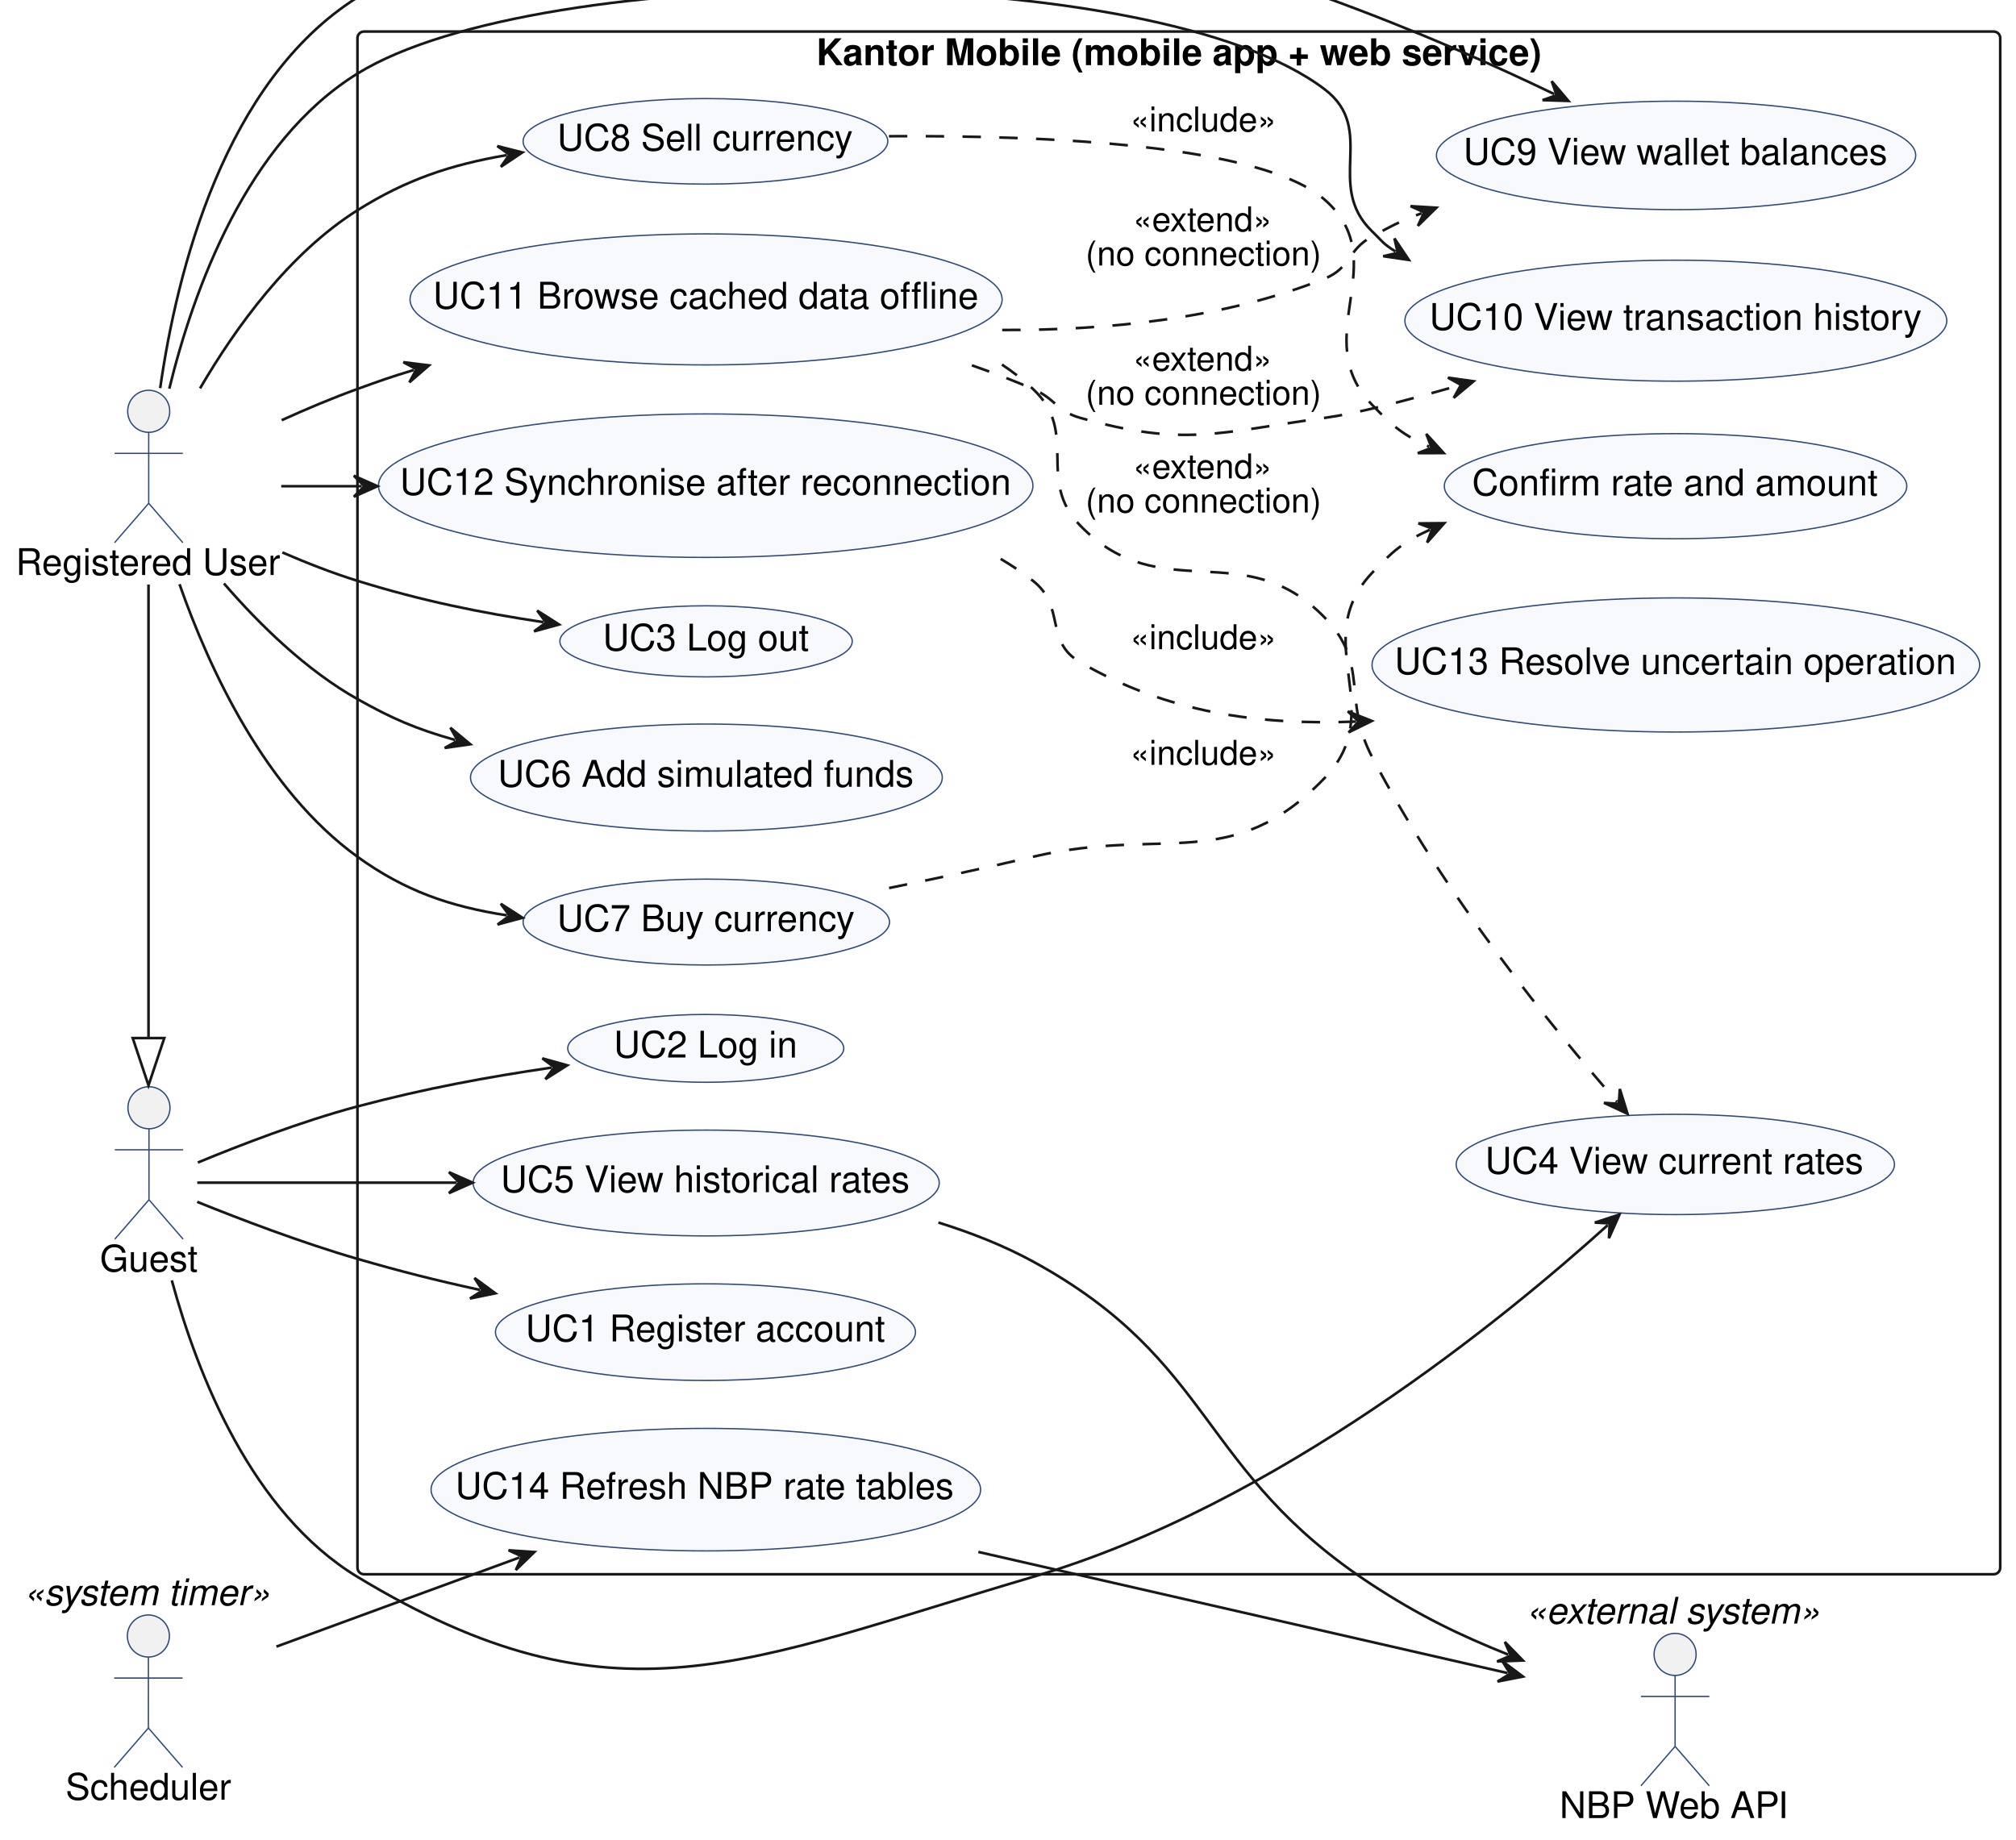
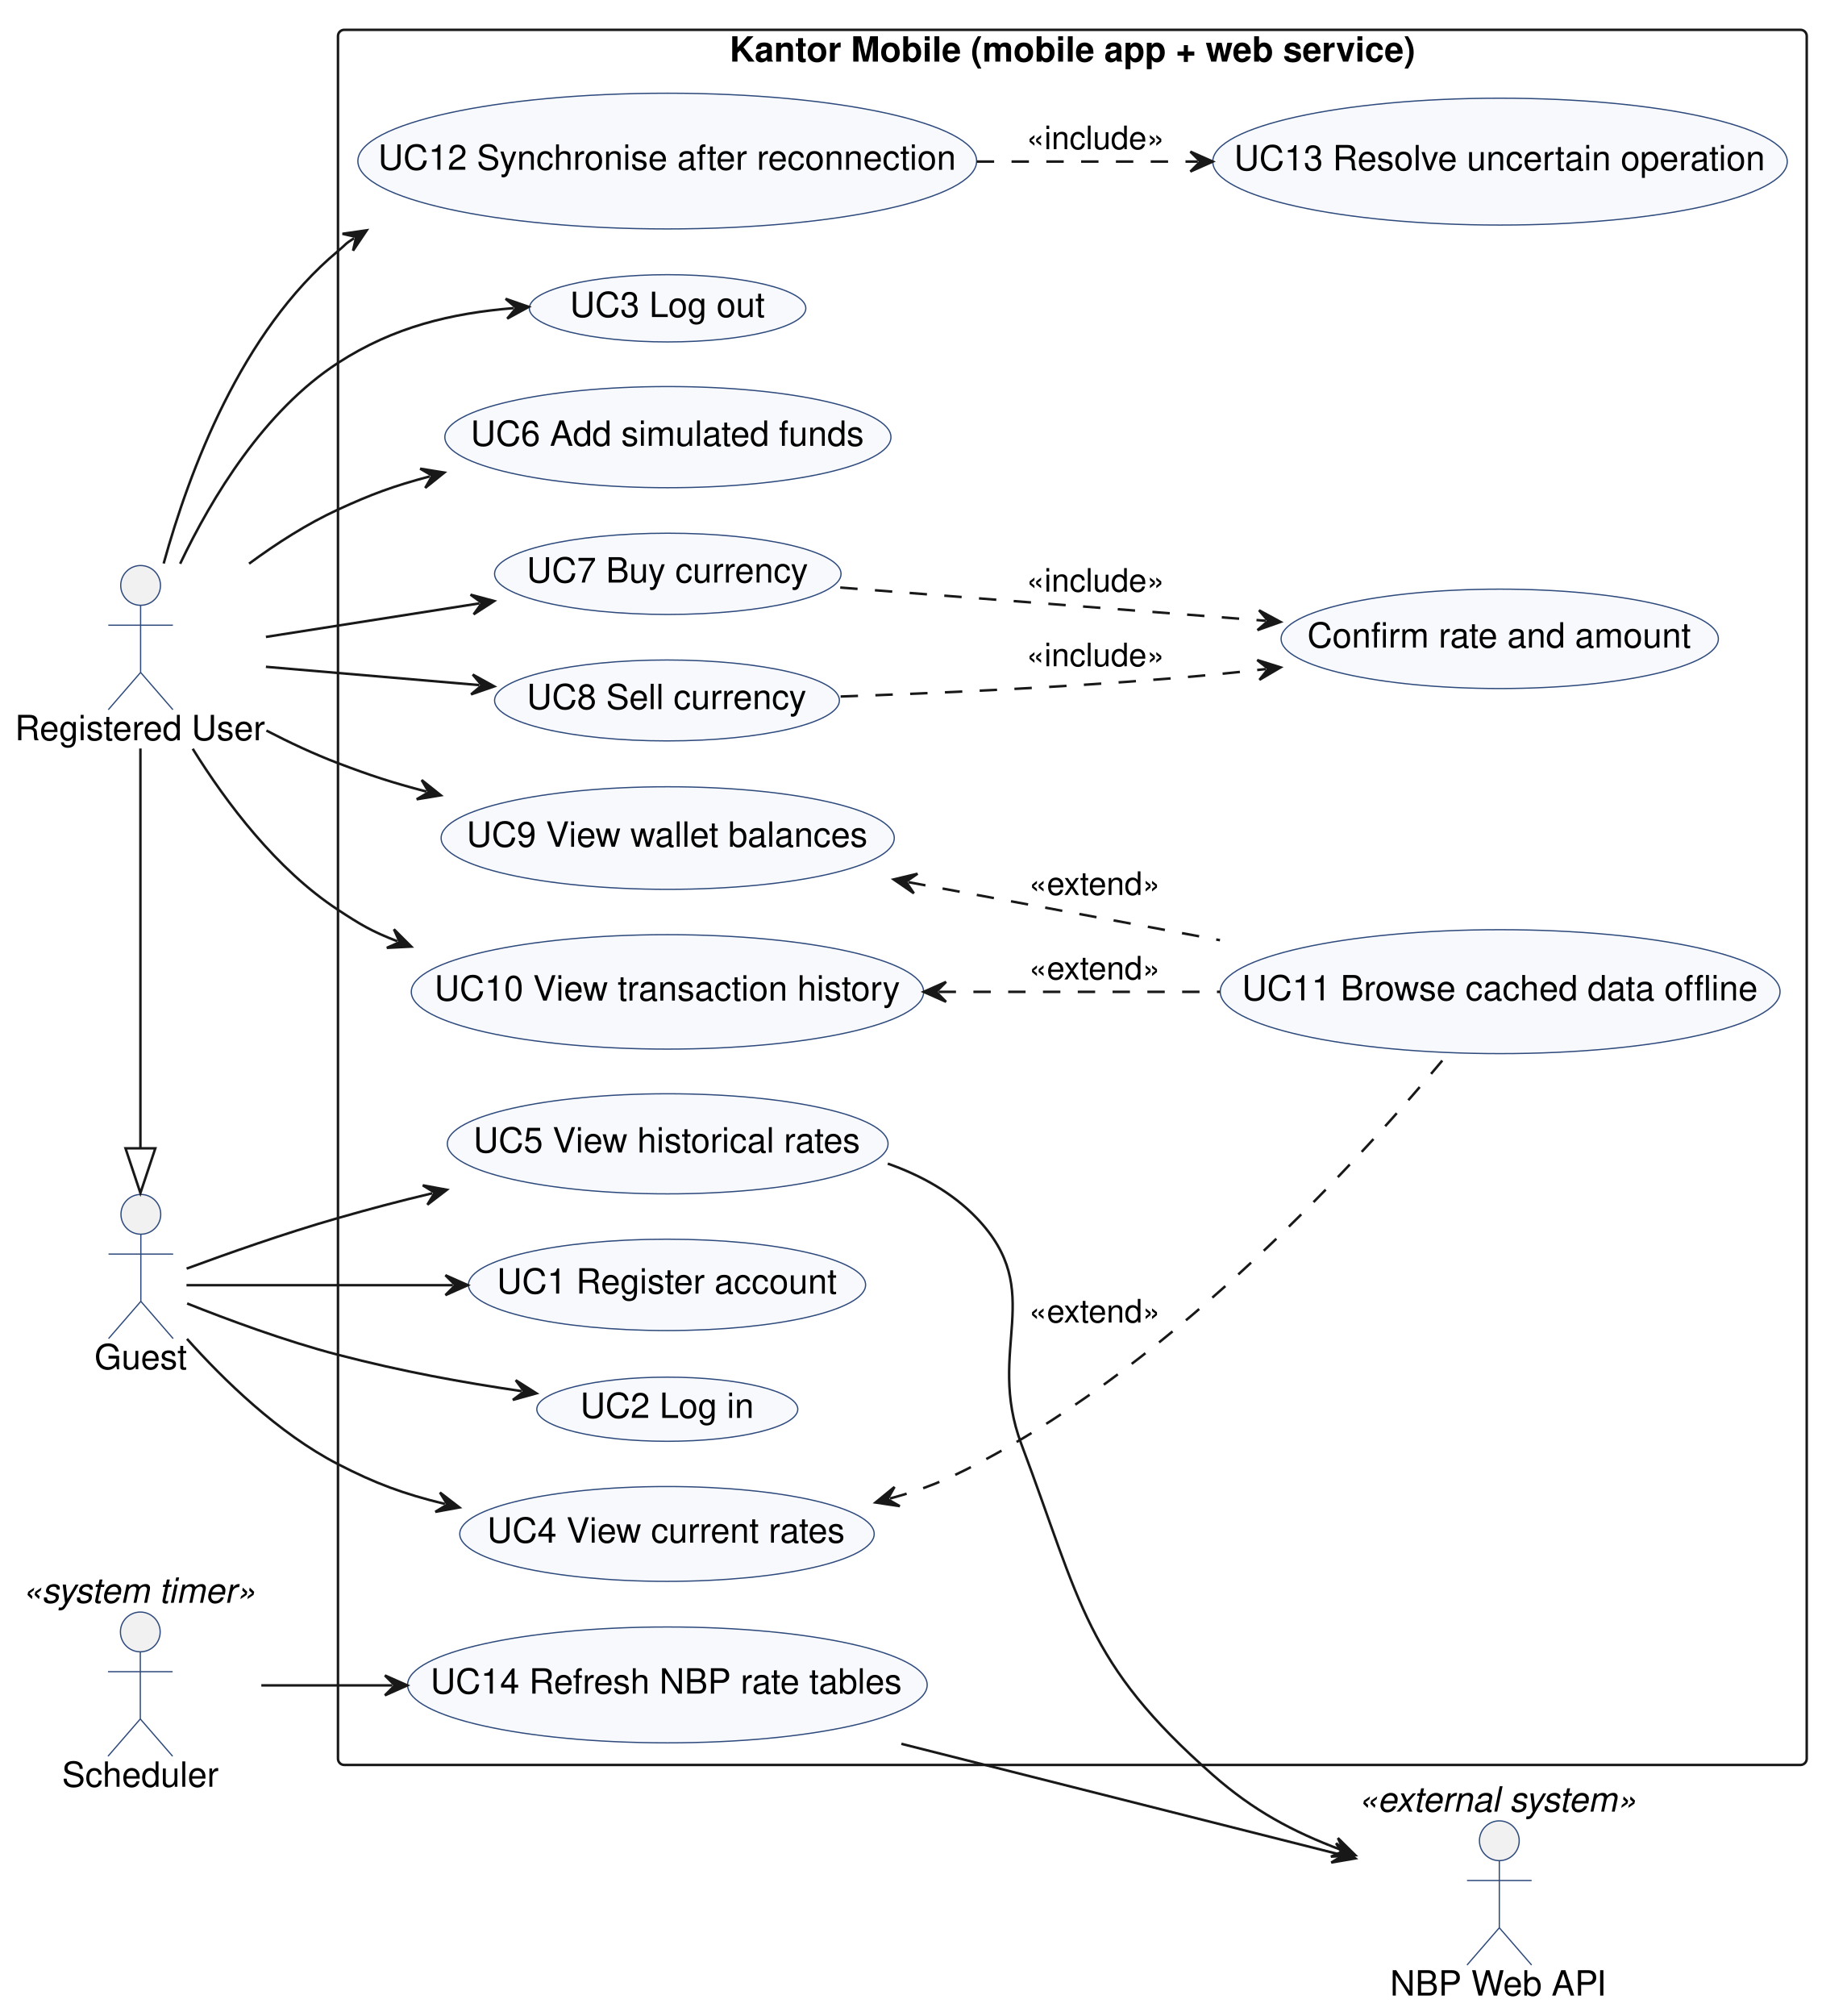
- <svg xmlns="http://www.w3.org/2000/svg" contentStyleType="text/css" data-diagram-type="DESCRIPTION" height="700px" preserveAspectRatio="none" style="width:767px;height:700px;background:#FFFFFF;" version="1.1" viewBox="0 0 767 700" width="767px" zoomAndPan="magnify">
+ <svg xmlns="http://www.w3.org/2000/svg" contentStyleType="text/css" data-diagram-type="DESCRIPTION" height="811px" preserveAspectRatio="none" style="width:733px;height:811px;background:#FFFFFF;" version="1.1" viewBox="0 0 733 811" width="733px" zoomAndPan="magnify">
  <defs />
  <g>
-     <g class="cluster" data-entity="Kantor Mobile .mobile app . web service." data-source-line="20" data-uid="ent0007" id="cluster_Kantor Mobile .mobile app . web service.">
-       <rect fill="none" height="587" rx="2.5" ry="2.5" style="stroke:#181818;stroke-width:1;" width="625" x="136" y="12" />
-       <text fill="#000000" font-family="Helvetica" font-size="14" font-weight="bold" lengthAdjust="spacing" textLength="275.782" x="310.609" y="24.78">Kantor Mobile (mobile app + web service)</text>
+     <g class="cluster" data-entity="Kantor Mobile .mobile app . web service." data-source-line="18" data-uid="ent0007" id="cluster_Kantor Mobile .mobile app . web service.">
+       <rect fill="none" height="698" rx="2.5" ry="2.5" style="stroke:#181818;stroke-width:1;" width="591" x="136" y="12" />
+       <text fill="#000000" font-family="Helvetica" font-size="14" font-weight="bold" lengthAdjust="spacing" textLength="275.782" x="293.609" y="24.78">Kantor Mobile (mobile app + web service)</text>
    </g>
    <g class="entity" data-entity="Guest" data-source-line="13" data-uid="ent0002" id="entity_Guest">
-       <ellipse cx="56.676" cy="421.5" fill="#F1F1F1" rx="8" ry="8" style="stroke:#2E4A7D;stroke-width:0.5;" />
-       <path d="M56.676,429.5 L56.676,456.5 M43.676,437.5 L69.676,437.5 M56.676,456.5 L43.676,471.5 M56.676,456.5 L69.676,471.5" fill="none" style="stroke:#2E4A7D;stroke-width:0.5;" />
-       <text fill="#000000" font-family="Helvetica" font-size="14" lengthAdjust="spacing" textLength="37.352" x="38" y="483.78">Guest</text>
+       <ellipse cx="56.676" cy="488.5" fill="#F1F1F1" rx="8" ry="8" style="stroke:#2E4A7D;stroke-width:0.5;" />
+       <path d="M56.676,496.5 L56.676,523.5 M43.676,504.5 L69.676,504.5 M56.676,523.5 L43.676,538.5 M56.676,523.5 L69.676,538.5" fill="none" style="stroke:#2E4A7D;stroke-width:0.5;" />
+       <text fill="#000000" font-family="Helvetica" font-size="14" lengthAdjust="spacing" textLength="37.352" x="38" y="550.78">Guest</text>
    </g>
    <g class="entity" data-entity="User" data-source-line="14" data-uid="ent0003" id="entity_User">
-       <ellipse cx="56.576" cy="156.5" fill="#F1F1F1" rx="8" ry="8" style="stroke:#2E4A7D;stroke-width:0.5;" />
-       <path d="M56.576,164.5 L56.576,191.5 M43.576,172.5 L69.576,172.5 M56.576,191.5 L43.576,206.5 M56.576,191.5 L69.576,206.5" fill="none" style="stroke:#2E4A7D;stroke-width:0.5;" />
-       <text fill="#000000" font-family="Helvetica" font-size="14" lengthAdjust="spacing" textLength="101.151" x="6" y="218.78">Registered User</text>
+       <ellipse cx="56.576" cy="235.5" fill="#F1F1F1" rx="8" ry="8" style="stroke:#2E4A7D;stroke-width:0.5;" />
+       <path d="M56.576,243.5 L56.576,270.5 M43.576,251.5 L69.576,251.5 M56.576,270.5 L43.576,285.5 M56.576,270.5 L69.576,285.5" fill="none" style="stroke:#2E4A7D;stroke-width:0.5;" />
+       <text fill="#000000" font-family="Helvetica" font-size="14" lengthAdjust="spacing" textLength="101.151" x="6" y="297.78">Registered User</text>
    </g>
    <g class="entity" data-entity="NBP" data-source-line="15" data-uid="ent0004" id="entity_NBP">
-       <ellipse cx="637.303" cy="629.5" fill="#F1F1F1" rx="8" ry="8" style="stroke:#2E4A7D;stroke-width:0.5;" />
-       <path d="M637.303,637.5 L637.303,664.5 M624.303,645.5 L650.303,645.5 M637.303,664.5 L624.303,679.5 M637.303,664.5 L650.303,679.5" fill="none" style="stroke:#2E4A7D;stroke-width:0.5;" />
-       <text fill="#000000" font-family="Helvetica" font-size="14" lengthAdjust="spacing" textLength="87.917" x="593.345" y="691.78">NBP Web API</text>
-       <text fill="#000000" font-family="Helvetica" font-size="14" font-style="italic" lengthAdjust="spacing" textLength="113.606" x="580.5" y="617.78">«external system»</text>
+       <ellipse cx="603.303" cy="740.5" fill="#F1F1F1" rx="8" ry="8" style="stroke:#2E4A7D;stroke-width:0.5;" />
+       <path d="M603.303,748.5 L603.303,775.5 M590.303,756.5 L616.303,756.5 M603.303,775.5 L590.303,790.5 M603.303,775.5 L616.303,790.5" fill="none" style="stroke:#2E4A7D;stroke-width:0.5;" />
+       <text fill="#000000" font-family="Helvetica" font-size="14" lengthAdjust="spacing" textLength="87.917" x="559.345" y="802.78">NBP Web API</text>
+       <text fill="#000000" font-family="Helvetica" font-size="14" font-style="italic" lengthAdjust="spacing" textLength="113.606" x="546.5" y="728.78">«external system»</text>
    </g>
    <g class="entity" data-entity="Timer" data-source-line="16" data-uid="ent0005" id="entity_Timer">
-       <ellipse cx="56.455" cy="622.5" fill="#F1F1F1" rx="8" ry="8" style="stroke:#2E4A7D;stroke-width:0.5;" />
-       <path d="M56.455,630.5 L56.455,657.5 M43.455,638.5 L69.455,638.5 M56.455,657.5 L43.455,672.5 M56.455,657.5 L69.455,672.5" fill="none" style="stroke:#2E4A7D;stroke-width:0.5;" />
-       <text fill="#000000" font-family="Helvetica" font-size="14" lengthAdjust="spacing" textLength="63.041" x="24.935" y="684.78">Scheduler</text>
-       <text fill="#000000" font-family="Helvetica" font-size="14" font-style="italic" lengthAdjust="spacing" textLength="94.91" x="9" y="610.78">«system timer»</text>
+       <ellipse cx="56.455" cy="656.5" fill="#F1F1F1" rx="8" ry="8" style="stroke:#2E4A7D;stroke-width:0.5;" />
+       <path d="M56.455,664.5 L56.455,691.5 M43.455,672.5 L69.455,672.5 M56.455,691.5 L43.455,706.5 M56.455,691.5 L69.455,706.5" fill="none" style="stroke:#2E4A7D;stroke-width:0.5;" />
+       <text fill="#000000" font-family="Helvetica" font-size="14" lengthAdjust="spacing" textLength="63.041" x="24.935" y="718.78">Scheduler</text>
+       <text fill="#000000" font-family="Helvetica" font-size="14" font-style="italic" lengthAdjust="spacing" textLength="94.91" x="9" y="644.78">«system timer»</text>
    </g>
-     <g class="entity" data-entity="UC1" data-source-line="21" data-uid="ent0008" id="entity_UC1">
-       <ellipse cx="268.402" cy="506.88" fill="#F7F9FC" rx="79.902" ry="18.38" style="stroke:#2E4A7D;stroke-width:0.5;" />
-       <text fill="#000000" font-family="Helvetica" font-size="14" lengthAdjust="spacing" textLength="136.951" x="199.926" y="510.38">UC1 Register account</text>
+     <g class="entity" data-entity="UC1" data-source-line="19" data-uid="ent0008" id="entity_UC1">
+       <ellipse cx="268.402" cy="516.88" fill="#F7F9FC" rx="79.902" ry="18.38" style="stroke:#2E4A7D;stroke-width:0.5;" />
+       <text fill="#000000" font-family="Helvetica" font-size="14" lengthAdjust="spacing" textLength="136.951" x="199.926" y="520.38">UC1 Register account</text>
    </g>
-     <g class="entity" data-entity="UC2" data-source-line="22" data-uid="ent0009" id="entity_UC2">
-       <ellipse cx="268.512" cy="398.902" fill="#F7F9FC" rx="52.512" ry="12.902" style="stroke:#2E4A7D;stroke-width:0.5;" />
-       <text fill="#000000" font-family="Helvetica" font-size="14" lengthAdjust="spacing" textLength="70.041" x="233.492" y="402.402">UC2 Log in</text>
+     <g class="entity" data-entity="UC2" data-source-line="20" data-uid="ent0009" id="entity_UC2">
+       <ellipse cx="268.512" cy="566.902" fill="#F7F9FC" rx="52.512" ry="12.902" style="stroke:#2E4A7D;stroke-width:0.5;" />
+       <text fill="#000000" font-family="Helvetica" font-size="14" lengthAdjust="spacing" textLength="70.041" x="233.492" y="570.402">UC2 Log in</text>
    </g>
-     <g class="entity" data-entity="UC3" data-source-line="23" data-uid="ent0010" id="entity_UC3">
-       <ellipse cx="268.628" cy="244.026" fill="#F7F9FC" rx="55.628" ry="13.526" style="stroke:#2E4A7D;stroke-width:0.5;" />
-       <text fill="#000000" font-family="Helvetica" font-size="14" lengthAdjust="spacing" textLength="78.606" x="229.325" y="247.526">UC3 Log out</text>
+     <g class="entity" data-entity="UC4" data-source-line="21" data-uid="ent0010" id="entity_UC4">
+       <ellipse cx="268.379" cy="617.076" fill="#F7F9FC" rx="83.379" ry="19.076" style="stroke:#2E4A7D;stroke-width:0.5;" />
+       <text fill="#000000" font-family="Helvetica" font-size="14" lengthAdjust="spacing" textLength="144.717" x="196.02" y="620.576">UC4 View current rates</text>
    </g>
-     <g class="entity" data-entity="UC4" data-source-line="24" data-uid="ent0011" id="entity_UC4">
-       <ellipse cx="637.379" cy="443.076" fill="#F7F9FC" rx="83.379" ry="19.076" style="stroke:#2E4A7D;stroke-width:0.5;" />
-       <text fill="#000000" font-family="Helvetica" font-size="14" lengthAdjust="spacing" textLength="144.717" x="565.02" y="446.576">UC4 View current rates</text>
+     <g class="entity" data-entity="UC5" data-source-line="22" data-uid="ent0011" id="entity_UC5">
+       <ellipse cx="268.669" cy="460.134" fill="#F7F9FC" rx="88.669" ry="20.134" style="stroke:#2E4A7D;stroke-width:0.5;" />
+       <text fill="#000000" font-family="Helvetica" font-size="14" lengthAdjust="spacing" textLength="156.386" x="190.476" y="463.634">UC5 View historical rates</text>
    </g>
-     <g class="entity" data-entity="UC5" data-source-line="25" data-uid="ent0012" id="entity_UC5">
-       <ellipse cx="268.669" cy="450.134" fill="#F7F9FC" rx="88.669" ry="20.134" style="stroke:#2E4A7D;stroke-width:0.5;" />
-       <text fill="#000000" font-family="Helvetica" font-size="14" lengthAdjust="spacing" textLength="156.386" x="190.476" y="453.634">UC5 View historical rates</text>
+     <g class="entity" data-entity="UC3" data-source-line="23" data-uid="ent0012" id="entity_UC3">
+       <ellipse cx="268.628" cy="124.026" fill="#F7F9FC" rx="55.628" ry="13.526" style="stroke:#2E4A7D;stroke-width:0.5;" />
+       <text fill="#000000" font-family="Helvetica" font-size="14" lengthAdjust="spacing" textLength="78.606" x="229.325" y="127.526">UC3 Log out</text>
    </g>
-     <g class="entity" data-entity="UC6" data-source-line="26" data-uid="ent0013" id="entity_UC6">
-       <ellipse cx="268.75" cy="295.85" fill="#F7F9FC" rx="89.749" ry="20.35" style="stroke:#2E4A7D;stroke-width:0.5;" />
-       <text fill="#000000" font-family="Helvetica" font-size="14" lengthAdjust="spacing" textLength="158.751" x="189.374" y="299.35">UC6 Add simulated funds</text>
+     <g class="entity" data-entity="UC6" data-source-line="24" data-uid="ent0013" id="entity_UC6">
+       <ellipse cx="268.75" cy="175.85" fill="#F7F9FC" rx="89.749" ry="20.35" style="stroke:#2E4A7D;stroke-width:0.5;" />
+       <text fill="#000000" font-family="Helvetica" font-size="14" lengthAdjust="spacing" textLength="158.751" x="189.374" y="179.35">UC6 Add simulated funds</text>
    </g>
-     <g class="entity" data-entity="UC7" data-source-line="27" data-uid="ent0014" id="entity_UC7">
-       <ellipse cx="268.714" cy="350.843" fill="#F7F9FC" rx="69.715" ry="16.343" style="stroke:#2E4A7D;stroke-width:0.5;" />
-       <text fill="#000000" font-family="Helvetica" font-size="14" lengthAdjust="spacing" textLength="113.593" x="211.918" y="354.343">UC7 Buy currency</text>
+     <g class="entity" data-entity="UC7" data-source-line="25" data-uid="ent0014" id="entity_UC7">
+       <ellipse cx="268.714" cy="230.843" fill="#F7F9FC" rx="69.715" ry="16.343" style="stroke:#2E4A7D;stroke-width:0.5;" />
+       <text fill="#000000" font-family="Helvetica" font-size="14" lengthAdjust="spacing" textLength="113.593" x="211.918" y="234.343">UC7 Buy currency</text>
    </g>
-     <g class="entity" data-entity="UC8" data-source-line="28" data-uid="ent0015" id="entity_UC8">
-       <ellipse cx="268.383" cy="53.777" fill="#F7F9FC" rx="69.383" ry="16.277" style="stroke:#2E4A7D;stroke-width:0.5;" />
-       <text fill="#000000" font-family="Helvetica" font-size="14" lengthAdjust="spacing" textLength="112.814" x="211.976" y="57.277">UC8 Sell currency</text>
+     <g class="entity" data-entity="UC8" data-source-line="26" data-uid="ent0015" id="entity_UC8">
+       <ellipse cx="268.383" cy="281.777" fill="#F7F9FC" rx="69.383" ry="16.277" style="stroke:#2E4A7D;stroke-width:0.5;" />
+       <text fill="#000000" font-family="Helvetica" font-size="14" lengthAdjust="spacing" textLength="112.814" x="211.976" y="285.277">UC8 Sell currency</text>
    </g>
-     <g class="entity" data-entity="UC9" data-source-line="29" data-uid="ent0016" id="entity_UC9">
-       <ellipse cx="637.672" cy="59.134" fill="#F7F9FC" rx="91.171" ry="20.634" style="stroke:#2E4A7D;stroke-width:0.5;" />
-       <text fill="#000000" font-family="Helvetica" font-size="14" lengthAdjust="spacing" textLength="161.855" x="556.744" y="62.634">UC9 View wallet balances</text>
+     <g class="entity" data-entity="UCC" data-source-line="27" data-uid="ent0016" id="entity_UCC">
+       <ellipse cx="603.471" cy="256.994" fill="#F7F9FC" rx="87.971" ry="19.994" style="stroke:#2E4A7D;stroke-width:0.5;" />
+       <text fill="#000000" font-family="Helvetica" font-size="14" lengthAdjust="spacing" textLength="154.855" x="526.043" y="260.494">Confirm rate and amount</text>
    </g>
-     <g class="entity" data-entity="UC10" data-source-line="30" data-uid="ent0017" id="entity_UC10">
-       <ellipse cx="637.581" cy="122.016" fill="#F7F9FC" rx="103.081" ry="23.016" style="stroke:#2E4A7D;stroke-width:0.5;" />
-       <text fill="#000000" font-family="Helvetica" font-size="14" lengthAdjust="spacing" textLength="187.523" x="543.819" y="125.516">UC10 View transaction history</text>
+     <g class="entity" data-entity="UC9" data-source-line="28" data-uid="ent0017" id="entity_UC9">
+       <ellipse cx="268.671" cy="337.134" fill="#F7F9FC" rx="91.171" ry="20.634" style="stroke:#2E4A7D;stroke-width:0.5;" />
+       <text fill="#000000" font-family="Helvetica" font-size="14" lengthAdjust="spacing" textLength="161.855" x="187.744" y="340.634">UC9 View wallet balances</text>
    </g>
-     <g class="entity" data-entity="UC11" data-source-line="31" data-uid="ent0018" id="entity_UC11">
-       <ellipse cx="268.63" cy="113.926" fill="#F7F9FC" rx="112.63" ry="24.926" style="stroke:#2E4A7D;stroke-width:0.5;" />
-       <text fill="#000000" font-family="Helvetica" font-size="14" lengthAdjust="spacing" textLength="207.785" x="164.737" y="117.426">UC11 Browse cached data offline</text>
+     <g class="entity" data-entity="UC10" data-source-line="29" data-uid="ent0018" id="entity_UC10">
+       <ellipse cx="268.581" cy="399.016" fill="#F7F9FC" rx="103.081" ry="23.016" style="stroke:#2E4A7D;stroke-width:0.5;" />
+       <text fill="#000000" font-family="Helvetica" font-size="14" lengthAdjust="spacing" textLength="187.523" x="174.82" y="402.516">UC10 View transaction history</text>
    </g>
-     <g class="entity" data-entity="UC12" data-source-line="32" data-uid="ent0019" id="entity_UC12">
-       <ellipse cx="268.491" cy="184.798" fill="#F7F9FC" rx="124.492" ry="27.298" style="stroke:#2E4A7D;stroke-width:0.5;" />
-       <text fill="#000000" font-family="Helvetica" font-size="14" lengthAdjust="spacing" textLength="232.682" x="152.151" y="188.298">UC12 Synchronise after reconnection</text>
+     <g class="entity" data-entity="UC11" data-source-line="30" data-uid="ent0019" id="entity_UC11">
+       <ellipse cx="603.63" cy="398.926" fill="#F7F9FC" rx="112.63" ry="24.926" style="stroke:#2E4A7D;stroke-width:0.5;" />
+       <text fill="#000000" font-family="Helvetica" font-size="14" lengthAdjust="spacing" textLength="207.785" x="499.737" y="402.426">UC11 Browse cached data offline</text>
    </g>
-     <g class="entity" data-entity="UC13" data-source-line="33" data-uid="ent0020" id="entity_UC13">
-       <ellipse cx="637.585" cy="253.017" fill="#F7F9FC" rx="115.585" ry="25.517" style="stroke:#2E4A7D;stroke-width:0.5;" />
-       <text fill="#000000" font-family="Helvetica" font-size="14" lengthAdjust="spacing" textLength="214.013" x="530.578" y="256.517">UC13 Resolve uncertain operation</text>
+     <g class="entity" data-entity="UC12" data-source-line="31" data-uid="ent0020" id="entity_UC12">
+       <ellipse cx="268.491" cy="64.798" fill="#F7F9FC" rx="124.492" ry="27.298" style="stroke:#2E4A7D;stroke-width:0.5;" />
+       <text fill="#000000" font-family="Helvetica" font-size="14" lengthAdjust="spacing" textLength="232.682" x="152.151" y="68.298">UC12 Synchronise after reconnection</text>
    </g>
-     <g class="entity" data-entity="UC14" data-source-line="34" data-uid="ent0021" id="entity_UC14">
-       <ellipse cx="268.543" cy="566.809" fill="#F7F9FC" rx="104.543" ry="23.309" style="stroke:#2E4A7D;stroke-width:0.5;" />
-       <text fill="#000000" font-family="Helvetica" font-size="14" lengthAdjust="spacing" textLength="190.641" x="173.223" y="570.309">UC14 Refresh NBP rate tables</text>
+     <g class="entity" data-entity="UC13" data-source-line="32" data-uid="ent0021" id="entity_UC13">
+       <ellipse cx="603.585" cy="65.017" fill="#F7F9FC" rx="115.585" ry="25.517" style="stroke:#2E4A7D;stroke-width:0.5;" />
+       <text fill="#000000" font-family="Helvetica" font-size="14" lengthAdjust="spacing" textLength="214.013" x="496.579" y="68.517">UC13 Resolve uncertain operation</text>
    </g>
-     <g class="entity" data-entity="UCC" data-source-line="35" data-uid="ent0022" id="entity_UCC">
-       <ellipse cx="637.471" cy="184.994" fill="#F7F9FC" rx="87.971" ry="19.994" style="stroke:#2E4A7D;stroke-width:0.5;" />
-       <text fill="#000000" font-family="Helvetica" font-size="14" lengthAdjust="spacing" textLength="154.855" x="560.043" y="188.494">Confirm rate and amount</text>
+     <g class="entity" data-entity="UC14" data-source-line="33" data-uid="ent0022" id="entity_UC14">
+       <ellipse cx="268.543" cy="677.809" fill="#F7F9FC" rx="104.543" ry="23.309" style="stroke:#2E4A7D;stroke-width:0.5;" />
+       <text fill="#000000" font-family="Helvetica" font-size="14" lengthAdjust="spacing" textLength="190.641" x="173.223" y="681.309">UC14 Refresh NBP rate tables</text>
    </g>
    <g class="link" data-entity-1="User" data-entity-2="Guest" data-uid="lnk6" id="link_User_Guest">
-       <polygon fill="none" points="56.5,412.993,62.5,394.993,50.5,394.993,56.5,412.993" style="stroke:#181818;stroke-width:1;" />
-       <path d="M56.5,222.405 C56.5,285.935 56.5,331.464 56.5,394.993" fill="none" style="stroke:#181818;stroke-width:1;" />
+       <polygon fill="none" points="56.5,479.94,62.5,461.94,50.5,461.94,56.5,479.94" style="stroke:#181818;stroke-width:1;" />
+       <path d="M56.5,301.115 C56.5,360.723 56.5,402.331 56.5,461.94" fill="none" style="stroke:#181818;stroke-width:1;" />
    </g>
    <g class="link" data-entity-1="Guest" data-entity-2="UC1" data-uid="lnk23" id="link_Guest_UC1">
-       <polygon fill="#181818" points="188.465,492.103,180.53,486.269,183.581,491.032,178.817,494.083,188.465,492.103" style="stroke:#181818;stroke-width:1;" />
-       <path d="M75.028,457.304 C90.779,463.667 114.648,472.818 136,479 C152.816,483.869 165.204,487.003 182.604,490.818" fill="none" style="stroke:#181818;stroke-width:1;" />
+       <polygon fill="#181818" points="188.234,517,179.234,513,183.234,517,179.234,521,188.234,517" style="stroke:#181818;stroke-width:1;" />
+       <path d="M75.043,517 C99.885,517 140.895,517 182.234,517" fill="none" style="stroke:#181818;stroke-width:1;" />
    </g>
    <g class="link" data-entity-1="Guest" data-entity-2="UC2" data-uid="lnk24" id="link_Guest_UC2">
-       <polygon fill="#181818" points="215.813,405.353,206.328,402.702,210.866,406.079,207.489,410.617,215.813,405.353" style="stroke:#181818;stroke-width:1;" />
-       <path d="M75.273,442.339 C90.985,435.833 114.658,426.673 136,421 C161.95,414.102 185.446,409.809 209.877,406.224" fill="none" style="stroke:#181818;stroke-width:1;" />
+       <polygon fill="#181818" points="215.848,560.516,207.53,555.241,210.902,559.784,206.359,563.155,215.848,560.516" style="stroke:#181818;stroke-width:1;" />
+       <path d="M75.301,524.37 C91.03,530.635 114.713,539.469 136,545 C161.988,551.752 185.489,556.024 209.912,559.638" fill="none" style="stroke:#181818;stroke-width:1;" />
    </g>
    <g class="link" data-entity-1="Guest" data-entity-2="UC4" data-uid="lnk25" id="link_Guest_UC4">
-       <polygon fill="#181818" points="616.131,462.139,606.77,465.198,612.419,465.489,612.129,471.138,616.131,462.139" style="stroke:#181818;stroke-width:1;" />
-       <path d="M65.365,487.187 C75.163,523.141 95.769,575.647 136,600 C233.714,659.149 283.428,632.262 393,600 C485.884,572.652 572.308,501.679 611.677,466.159" fill="none" style="stroke:#181818;stroke-width:1;" />
+       <polygon fill="#181818" points="184.851,606.418,177.046,600.412,179.992,605.241,175.163,608.187,184.851,606.418" style="stroke:#181818;stroke-width:1;" />
+       <path d="M75.233,538.603 C89.844,554.949 112.002,576.628 136,589 C151.041,596.755 162.279,600.95 179.02,605.006" fill="none" style="stroke:#181818;stroke-width:1;" />
    </g>
    <g class="link" data-entity-1="Guest" data-entity-2="UC5" data-uid="lnk26" id="link_Guest_UC5">
-       <polygon fill="#181818" points="179.799,450,170.799,446,174.799,450,170.799,454,179.799,450" style="stroke:#181818;stroke-width:1;" />
-       <path d="M75.043,450 C98.209,450 134.653,450 173.799,450" fill="none" style="stroke:#181818;stroke-width:1;" />
+       <polygon fill="#181818" points="179.81,478.63,170.126,476.833,174.947,479.793,171.987,484.614,179.81,478.63" style="stroke:#181818;stroke-width:1;" />
+       <path d="M75.099,510.341 C90.897,504.51 114.795,496.047 136,490 C150.074,485.987 159.279,483.541 173.974,480.026" fill="none" style="stroke:#181818;stroke-width:1;" />
    </g>
    <g class="link" data-entity-1="User" data-entity-2="UC3" data-uid="lnk27" id="link_User_UC3">
-       <polygon fill="#181818" points="212.692,237.625,204.388,232.33,207.748,236.881,203.197,240.24,212.692,237.625" style="stroke:#181818;stroke-width:1;" />
-       <path d="M107.423,210.198 C116.757,214.244 126.551,218.061 136,221 C160.675,228.675 182.869,233.135 206.759,236.732" fill="none" style="stroke:#181818;stroke-width:1;" />
+       <polygon fill="#181818" points="212.751,123.446,203.452,120.199,207.768,123.857,204.11,128.172,212.751,123.446" style="stroke:#181818;stroke-width:1;" />
+       <path d="M72.486,226.785 C85.288,199.948 106.365,165.195 136,146 C158.536,131.403 181.669,126.011 206.771,123.939" fill="none" style="stroke:#181818;stroke-width:1;" />
    </g>
    <g class="link" data-entity-1="User" data-entity-2="UC6" data-uid="lnk28" id="link_User_UC6">
-       <polygon fill="#181818" points="178.931,283.191,171.356,276.897,174.119,281.833,169.183,284.596,178.931,283.191" style="stroke:#181818;stroke-width:1;" />
-       <path d="M85.207,222.01 C98.851,237.789 116.546,255.049 136,266 C149.162,273.409 158.264,277.359 173.157,281.561" fill="none" style="stroke:#181818;stroke-width:1;" />
+       <polygon fill="#181818" points="178.791,190.108,169.069,188.535,173.957,191.383,171.108,196.27,178.791,190.108" style="stroke:#181818;stroke-width:1;" />
+       <path d="M100.221,226.76 C111.294,218.593 123.607,210.695 136,205 C149.383,198.85 158.341,195.5 172.989,191.638" fill="none" style="stroke:#181818;stroke-width:1;" />
    </g>
    <g class="link" data-entity-1="User" data-entity-2="UC7" data-uid="lnk29" id="link_User_UC7">
-       <polygon fill="#181818" points="198.804,349.214,190.525,343.879,193.863,348.446,189.296,351.784,198.804,349.214" style="stroke:#181818;stroke-width:1;" />
-       <path d="M68.295,222.286 C79.716,254.849 101.018,300.743 136,326 C154.088,339.059 171.173,344.918 192.875,348.292" fill="none" style="stroke:#181818;stroke-width:1;" />
+       <polygon fill="#181818" points="198.862,241.786,189.35,239.232,193.923,242.562,190.592,247.135,198.862,241.786" style="stroke:#181818;stroke-width:1;" />
+       <path d="M107.001,256.221 C134.406,251.915 162.962,247.427 192.935,242.717" fill="none" style="stroke:#181818;stroke-width:1;" />
    </g>
    <g class="link" data-entity-1="User" data-entity-2="UC8" data-uid="lnk30" id="link_User_UC8">
-       <polygon fill="#181818" points="198.746,57.995,189.197,55.58,193.818,58.843,190.555,63.464,198.746,57.995" style="stroke:#181818;stroke-width:1;" />
-       <path d="M76.108,147.776 C89.591,124.678 110,96.374 136,80 C154.609,68.281 171.485,62.689 192.833,59.013" fill="none" style="stroke:#181818;stroke-width:1;" />
+       <polygon fill="#181818" points="198.862,276.117,190.236,271.363,193.88,275.69,189.553,279.334,198.862,276.117" style="stroke:#181818;stroke-width:1;" />
+       <path d="M107.001,268.243 C134.406,270.592 162.911,273.035 192.884,275.604" fill="none" style="stroke:#181818;stroke-width:1;" />
    </g>
    <g class="link" data-entity-1="User" data-entity-2="UC9" data-uid="lnk31" id="link_User_UC9">
-       <polygon fill="#181818" points="596.723,38.409,590.357,30.895,592.22,36.236,586.879,38.099,596.723,38.409" style="stroke:#181818;stroke-width:1;" />
-       <path d="M60.946,147.669 C67.303,103.21 85.294,30.956 136,-1 C284.261,-94.437 501.416,-7.592 591.32,35.801" fill="none" style="stroke:#181818;stroke-width:1;" />
+       <polygon fill="#181818" points="177.384,319.938,169.682,313.8,172.546,318.678,167.667,321.542,177.384,319.938" style="stroke:#181818;stroke-width:1;" />
+       <path d="M107.192,293.886 C116.549,298.74 126.411,303.361 136,307 C149.136,311.985 157.531,314.77 171.578,318.426" fill="none" style="stroke:#181818;stroke-width:1;" />
    </g>
    <g class="link" data-entity-1="User" data-entity-2="UC10" data-uid="lnk32" id="link_User_UC10">
-       <polygon fill="#181818" points="536.005,98.906,530.532,90.718,531.777,96.236,526.259,97.481,536.005,98.906" style="stroke:#181818;stroke-width:1;" />
-       <path d="M64.408,147.887 C73.599,110.277 93.875,54.035 136,28 C205.574,-14.999 438.965,-15.597 504,34 C524.116,49.341 503.818,70.41 522,88 C526.247,92.109 525.896,92.521 530.932,95.702" fill="none" style="stroke:#181818;stroke-width:1;" />
+       <polygon fill="#181818" points="165.49,380.799,158.524,373.836,160.823,379.005,155.654,381.304,165.49,380.799" style="stroke:#181818;stroke-width:1;" />
+       <path d="M77.549,301.226 C91.234,323.213 111.334,349.826 136,366 C145.054,371.937 149.5,374.653 159.89,378.646" fill="none" style="stroke:#181818;stroke-width:1;" />
    </g>
-     <g class="link" data-entity-1="User" data-entity-2="UC11" data-uid="lnk33" id="link_User_UC11">
-       <polygon fill="#181818" points="163.222,139.03,153.449,137.808,158.436,140.478,155.766,145.465,163.222,139.03" style="stroke:#181818;stroke-width:1;" />
-       <path d="M107.159,159.886 C116.605,155.6 126.506,151.43 136,148 C144.76,144.835 148.205,143.575 157.479,140.768" fill="none" style="stroke:#181818;stroke-width:1;" />
+     <g class="link" data-entity-1="User" data-entity-2="UC12" data-uid="lnk33" id="link_User_UC12">
+       <polygon fill="#181818" points="147.556,92.65,137.807,94.053,143.322,95.311,142.065,100.826,147.556,92.65" style="stroke:#181818;stroke-width:1;" />
+       <path d="M65.856,226.692 C76.115,189.494 97.147,133.368 136,101 C139.637,97.97 138.429,98.386 142.476,95.843" fill="none" style="stroke:#181818;stroke-width:1;" />
    </g>
-     <g class="link" data-entity-1="User" data-entity-2="UC12" data-uid="lnk34" id="link_User_UC12">
-       <polygon fill="#181818" points="143.621,185,134.621,181,138.621,185,134.621,189,143.621,185" style="stroke:#181818;stroke-width:1;" />
-       <path d="M107.001,185 C118.278,185 124.754,185 137.621,185" fill="none" style="stroke:#181818;stroke-width:1;" />
+     <g class="link" data-entity-1="UC7" data-entity-2="UCC" data-uid="lnk34" id="link_UC7_UCC">
+       <polygon fill="#181818" points="515.276,250.19,506.615,245.501,510.291,249.8,505.992,253.477,515.276,250.19" style="stroke:#181818;stroke-width:1;" />
+       <path d="M338.094,236.356 C389.405,240.362 453.974,245.403 509.295,249.723" fill="none" style="stroke:#181818;stroke-width:1;stroke-dasharray:7,7;" />
+       <text fill="#000000" font-family="Helvetica" font-size="13" lengthAdjust="spacing" textLength="55.656" x="413" y="238.01">«include»</text>
    </g>
-     <g class="link" data-entity-1="UC7" data-entity-2="UCC" data-uid="lnk35" id="link_UC7_UCC">
-       <polygon fill="#181818" points="549.487,199.068,539.639,199.151,544.935,201.137,542.949,206.434,549.487,199.068" style="stroke:#181818;stroke-width:1;" />
-       <path d="M338.262,337.896 C356.134,334.267 375.329,330.172 393,326 C442.736,314.258 468.542,332.801 504,296 C528.686,270.38 497.529,243.825 522,218 C529.684,209.891 533.759,206.218 544.025,201.551" fill="none" style="stroke:#181818;stroke-width:1;stroke-dasharray:7,7;" />
-       <text fill="#000000" font-family="Helvetica" font-size="13" lengthAdjust="spacing" textLength="55.656" x="430" y="291.01">«include»</text>
+     <g class="link" data-entity-1="UC8" data-entity-2="UCC" data-uid="lnk35" id="link_UC8_UCC">
+       <polygon fill="#181818" points="515.286,268.478,505.892,265.52,510.318,269.043,506.795,273.469,515.286,268.478" style="stroke:#181818;stroke-width:1;" />
+       <path d="M338.25,280.194 C376.991,278.855 426.246,276.619 470,273 C484.663,271.787 494.243,270.869 509.324,269.155" fill="none" style="stroke:#181818;stroke-width:1;stroke-dasharray:7,7;" />
+       <text fill="#000000" font-family="Helvetica" font-size="13" lengthAdjust="spacing" textLength="55.656" x="413" y="268.01">«include»</text>
    </g>
-     <g class="link" data-entity-1="UC8" data-entity-2="UCC" data-uid="lnk36" id="link_UC8_UCC">
-       <polygon fill="#181818" points="549.259,172.393,542.638,165.101,544.684,170.375,539.41,172.421,549.259,172.393" style="stroke:#181818;stroke-width:1;" />
-       <path d="M338.193,51.833 C398.43,51.435 480.034,55.032 504,76 C530.776,99.427 497.32,128.374 522,154 C529.643,161.936 533.602,165.488 543.769,169.971" fill="none" style="stroke:#181818;stroke-width:1;stroke-dasharray:7,7;" />
-       <text fill="#000000" font-family="Helvetica" font-size="13" lengthAdjust="spacing" textLength="55.656" x="430" y="50.01">«include»</text>
+     <g class="link" data-entity-1="UC12" data-entity-2="UC13" data-uid="lnk36" id="link_UC12_UC13">
+       <polygon fill="#181818" points="487.995,65,478.995,61,482.995,65,478.995,69,487.995,65" style="stroke:#181818;stroke-width:1;" />
+       <path d="M393.024,65 C424.12,65 451.362,65 481.995,65" fill="none" style="stroke:#181818;stroke-width:1;stroke-dasharray:7,7;" />
+       <text fill="#000000" font-family="Helvetica" font-size="13" lengthAdjust="spacing" textLength="55.656" x="413" y="60.01">«include»</text>
    </g>
-     <g class="link" data-entity-1="UC12" data-entity-2="UC13" data-uid="lnk37" id="link_UC12_UC13">
-       <polygon fill="#181818" points="521.918,274.322,512.768,270.678,516.922,274.518,513.082,278.672,521.918,274.322" style="stroke:#181818;stroke-width:1;" />
-       <path d="M380.723,212.657 C385.015,215.197 389.131,217.971 393,221 C405.545,230.821 397.21,244.02 411,252 C443.954,271.069 478.417,276.03 515.923,274.557" fill="none" style="stroke:#181818;stroke-width:1;stroke-dasharray:7,7;" />
-       <text fill="#000000" font-family="Helvetica" font-size="13" lengthAdjust="spacing" textLength="55.656" x="430" y="247.01">«include»</text>
+     <g class="link" data-entity-1="UC4" data-entity-2="UC11" data-uid="lnk37" id="link_UC4_UC11">
+       <polygon fill="#181818" points="352.314,604.425,362.052,605.897,357.135,603.1,359.932,598.183,352.314,604.425" style="stroke:#181818;stroke-width:1;" />
+       <path d="M358.099,602.835 C372.126,598.98 380.421,595.546 393,589 C474.235,546.73 548.297,465.209 582.523,424.061" fill="none" style="stroke:#181818;stroke-width:1;stroke-dasharray:7,7;" />
+       <text fill="#000000" font-family="Helvetica" font-size="13" lengthAdjust="spacing" textLength="53.492" x="414" y="532.01">«extend»</text>
    </g>
-     <g class="link" data-entity-1="UC11" data-entity-2="UC4" data-uid="lnk38" id="link_UC11_UC4">
-       <polygon fill="#181818" points="619.187,423.77,616.279,414.361,615.898,420.005,610.254,419.623,619.187,423.77" style="stroke:#181818;stroke-width:1;" />
-       <path d="M381.195,138.717 C385.387,141.495 389.349,144.578 393,148 C410.843,164.726 393.939,182.477 411,200 C441.809,231.643 473.284,203.268 504,235 C521.302,252.875 510.472,265.955 522,288 C549.75,341.068 590.726,391.185 615.24,419.251" fill="none" style="stroke:#181818;stroke-width:1;stroke-dasharray:7,7;" />
-       <text fill="#000000" font-family="Helvetica" font-size="13" lengthAdjust="spacing" textLength="53.492" x="431.059" y="182.01">«extend»</text>
-       <text fill="#000000" font-family="Helvetica" font-size="13" lengthAdjust="spacing" textLength="89.61" x="413" y="195.01">(no connection)</text>
+     <g class="link" data-entity-1="UC9" data-entity-2="UC11" data-uid="lnk38" id="link_UC9_UC11">
+       <polygon fill="#181818" points="359.615,353.778,367.73,359.358,364.53,354.693,369.195,351.493,359.615,353.778" style="stroke:#181818;stroke-width:1;" />
+       <path d="M365.513,354.876 C405.963,362.407 448.192,370.27 490.896,378.221" fill="none" style="stroke:#181818;stroke-width:1;stroke-dasharray:7,7;" />
+       <text fill="#000000" font-family="Helvetica" font-size="13" lengthAdjust="spacing" textLength="53.492" x="414" y="360.01">«extend»</text>
    </g>
-     <g class="link" data-entity-1="UC11" data-entity-2="UC9" data-uid="lnk39" id="link_UC11_UC9">
-       <polygon fill="#181818" points="546.486,79.037,536.655,78.436,541.801,80.785,539.452,85.931,546.486,79.037" style="stroke:#181818;stroke-width:1;" />
-       <path d="M381.284,125.552 C421.238,125.742 465.798,121.275 504,106 C513.939,102.026 512.584,95.09 522,90 C529.7,85.838 532.377,84.302 540.864,81.135" fill="none" style="stroke:#181818;stroke-width:1;stroke-dasharray:7,7;" />
-       <text fill="#000000" font-family="Helvetica" font-size="13" lengthAdjust="spacing" textLength="53.492" x="431.059" y="88.01">«extend»</text>
-       <text fill="#000000" font-family="Helvetica" font-size="13" lengthAdjust="spacing" textLength="89.61" x="413" y="101.01">(no connection)</text>
+     <g class="link" data-entity-1="UC10" data-entity-2="UC11" data-uid="lnk39" id="link_UC10_UC11">
+       <polygon fill="#181818" points="371.674,399,380.674,403,376.674,399,380.674,395,371.674,399" style="stroke:#181818;stroke-width:1;" />
+       <path d="M377.674,399 C415.433,399 452.408,399 490.956,399" fill="none" style="stroke:#181818;stroke-width:1;stroke-dasharray:7,7;" />
+       <text fill="#000000" font-family="Helvetica" font-size="13" lengthAdjust="spacing" textLength="53.492" x="414" y="394.01">«extend»</text>
    </g>
-     <g class="link" data-entity-1="UC11" data-entity-2="UC10" data-uid="lnk40" id="link_UC11_UC10">
-       <polygon fill="#181818" points="560.635,145.07,550.883,143.697,555.828,146.444,553.081,151.389,560.635,145.07" style="stroke:#181818;stroke-width:1;" />
-       <path d="M369.755,139.011 C377.716,141.778 385.551,144.775 393,148 C401.604,151.725 401.975,156.461 411,159 C450.788,170.195 463.049,164.61 504,159 C515.595,157.411 531.96,153.266 554.866,146.719" fill="none" style="stroke:#181818;stroke-width:1;stroke-dasharray:7,7;" />
-       <text fill="#000000" font-family="Helvetica" font-size="13" lengthAdjust="spacing" textLength="53.492" x="431.059" y="141.01">«extend»</text>
-       <text fill="#000000" font-family="Helvetica" font-size="13" lengthAdjust="spacing" textLength="89.61" x="413" y="154.01">(no connection)</text>
+     <g class="link" data-entity-1="UC5" data-entity-2="NBP" data-uid="lnk40" id="link_UC5_NBP">
+       <polygon fill="#181818" points="545.381,746.333,538.37,739.416,540.702,744.569,535.548,746.902,545.381,746.333" style="stroke:#181818;stroke-width:1;" />
+       <path d="M357.219,468.104 C370.629,472.829 383.232,479.802 393,490 C421.519,519.773 396.475,542.415 411,581 C435.064,644.923 436.716,668.886 488,714 C504.346,728.379 520.001,736.768 539.766,744.217" fill="none" style="stroke:#181818;stroke-width:1;" />
    </g>
-     <g class="link" data-entity-1="Timer" data-entity-2="UC14" data-uid="lnk41" id="link_Timer_UC14">
-       <polygon fill="#181818" points="203.316,590.534,193.489,589.877,198.622,592.255,196.243,597.388,203.316,590.534" style="stroke:#181818;stroke-width:1;" />
-       <path d="M105.152,626.528 C134.195,615.878 166.049,604.198 197.683,592.6" fill="none" style="stroke:#181818;stroke-width:1;" />
+     <g class="link" data-entity-1="UC14" data-entity-2="NBP" data-uid="lnk41" id="link_UC14_NBP">
+       <polygon fill="#181818" points="545.382,747.592,537.634,741.512,540.534,746.369,535.677,749.269,545.382,747.592" style="stroke:#181818;stroke-width:1;" />
+       <path d="M362.702,701.51 C421.387,716.314 489.431,733.478 539.564,746.124" fill="none" style="stroke:#181818;stroke-width:1;" />
    </g>
-     <g class="link" data-entity-1="UC14" data-entity-2="NBP" data-uid="lnk42" id="link_UC14_NBP">
-       <polygon fill="#181818" points="579.424,637.936,571.543,632.029,574.55,636.821,569.758,639.827,579.424,637.936" style="stroke:#181818;stroke-width:1;" />
-       <path d="M372.218,590.51 C439.227,605.848 518.343,623.956 573.575,636.598" fill="none" style="stroke:#181818;stroke-width:1;" />
-     </g>
-     <g class="link" data-entity-1="UC5" data-entity-2="NBP" data-uid="lnk43" id="link_UC5_NBP">
-       <polygon fill="#181818" points="579.4,631.814,572.53,624.758,574.758,629.957,569.558,632.185,579.4,631.814" style="stroke:#181818;stroke-width:1;" />
-       <path d="M357.024,465.17 C369.503,469.055 381.866,473.918 393,480 C462.523,517.976 455.705,559.634 522,603 C539.587,614.504 554.816,621.98 573.829,629.586" fill="none" style="stroke:#181818;stroke-width:1;" />
+     <g class="link" data-entity-1="Timer" data-entity-2="UC14" data-uid="lnk42" id="link_Timer_UC14">
+       <polygon fill="#181818" points="163.887,678,154.887,674,158.887,678,154.887,682,163.887,678" style="stroke:#181818;stroke-width:1;" />
+       <path d="M105.152,678 C122.699,678 137.328,678 157.887,678" fill="none" style="stroke:#181818;stroke-width:1;" />
    </g>
  </g>
</svg>
